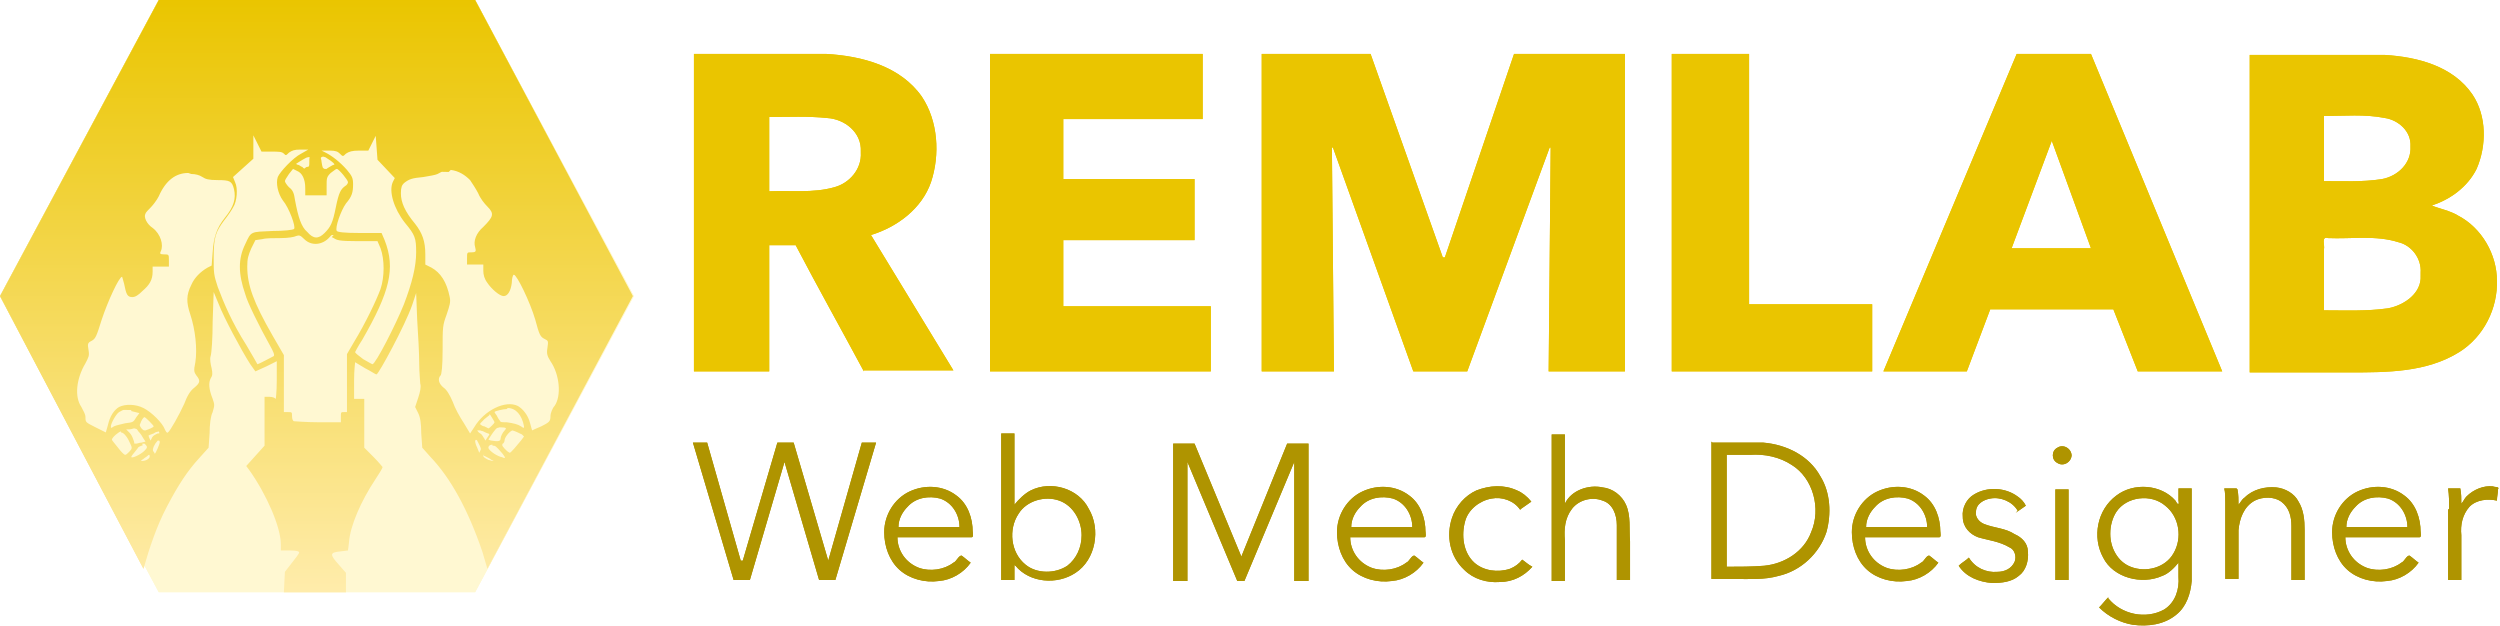
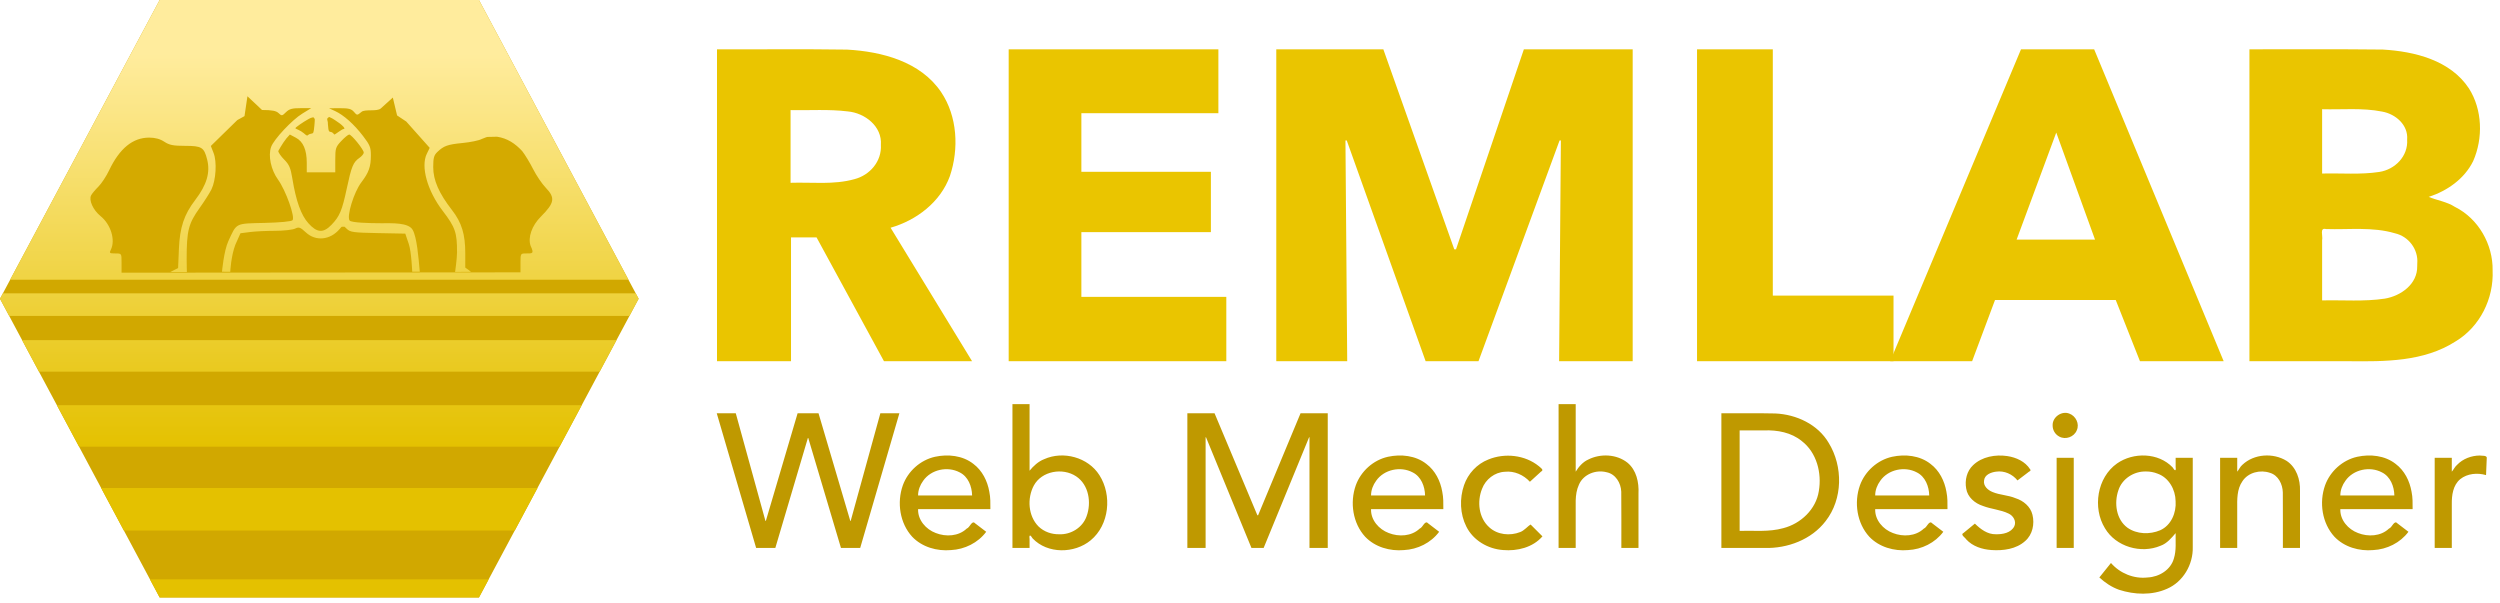
- <svg xmlns="http://www.w3.org/2000/svg" height="61.5" width="245.7">
-   <linearGradient id="a" gradientUnits="userSpaceOnUse" x1="31.072" x2="31.072" y1="-.035" y2="58.184">
-     <stop offset="0" stop-color="#eac500" />
-     <stop offset="1" stop-color="#ffecab" />
+ <svg xmlns="http://www.w3.org/2000/svg" height="66" viewBox="0 0 0 0 300 0 100" width="274">
+   <linearGradient id="a" gradientUnits="userSpaceOnUse" x1="40.656" x2="40.656" y1="49.186" y2="5.912">
+     <stop offset="0" stop-color="#e4c100" />
+     <stop offset="1" stop-color="#ffec9d" />
  </linearGradient>
-   <path d="M15.6 58.2L0 29.1 15.6 0h31.1l15.6 29.1-15.6 29.1z" fill="#fff8d2" />
-   <path d="M84.9 36.5c-2.2-4.1-4.5-8.2-6.7-12.4h-2.6v12.4h-7.4V5.3h13c3.5.2 7.3 1.2 9.4 4.2 1.6 2.4 1.8 5.7.9 8.4-.9 2.6-3.3 4.4-5.9 5.2 2.7 4.4 5.4 8.9 8.1 13.3h-8.8zm-.3-21.6c.1-1.9-1.6-3.2-3.3-3.3-1.9-.2-3.8-.1-5.7-.1v7.3c2.1-.1 4.3.2 6.4-.4 1.5-.4 2.7-1.8 2.6-3.4zm12.7 21.6V5.3h20.9v6.4h-13.7v5.9h12.9v6h-12.9v6.5H119v6.4zm54.9 0l.2-22h-.1l-8.1 22h-5.3l-7.9-22h-.1l.2 22H124V5.3h10.7l7.1 20h.2l6.8-20h10.9v31.2h-7.3zm12.1 0V5.3h7.6v24.6H184v6.6h-19.6zm45.8 0l-2.4-6.1h-12.1l-2.3 6.1h-8.2l13.1-31.2h7.3l12.9 31.2H210zm-8.4-22.8l-4 10.7h7.8l-3.9-10.7zm43.7 13.8c.1 2.8-1.3 5.6-3.7 7.1-3.2 2-7.1 2-10.7 2h-9.9V5.4h13.3c3.2.2 6.7 1.1 8.6 3.9 1.4 2.1 1.4 5 .4 7.3-.9 1.8-2.6 3-4.4 3.6.7.3 1.8.5 2.6 1 2.3 1.2 3.8 3.8 3.8 6.4zm-8.5-13.1c.1-1.5-1.2-2.6-2.5-2.8-2-.4-4-.2-6-.2v6.4c1.9 0 3.8.1 5.7-.2 1.6-.3 2.9-1.6 2.8-3.2zm1 12.4c.1-1.4-.9-2.7-2.2-3-2.2-.7-4.6-.3-6.9-.4-.7-.2-.3.7-.4 1.1v6c2.1 0 4.2.1 6.3-.2 1.6-.3 3.3-1.5 3.2-3.2z" fill="#eac500" />
-   <path d="M73 55.1l3.4-11.6H78l3.4 11.6 3.3-11.6h1.4l-4 13.5h-1.6l-3.4-11.6L73.7 57h-1.6l-4-13.5h1.4l3.3 11.6zm21.3-3.3c0-1.2-.7-2.4-1.9-2.8-1.1-.3-2.4-.1-3.2.8-.5.5-.9 1.2-.9 2h6.1zm1.3.4c0 .2.1.6-.1.6h-7.3c0 1.3.8 2.5 2.1 3 1.1.4 2.5.2 3.4-.5.3-.1.5-.7.8-.7.3.2.6.5.9.7-.7 1-1.9 1.7-3.1 1.8-1.4.2-2.9-.2-3.9-1.1s-1.5-2.3-1.5-3.7c0-1.7 1-3.3 2.5-4s3.3-.6 4.6.4c1.1.8 1.6 2.2 1.6 3.6zm4.1 3.3V57h-1.3V42.6h1.3v7c.4-.5 1-1.1 1.6-1.4 2-1 4.7-.2 5.7 1.8 1.2 2 .7 5-1.3 6.3-1.8 1.2-4.5 1-5.9-.7-.1 0-.1-.2-.2-.2zm6.6-2.9c0-1.4-.8-2.9-2.2-3.4s-3.2 0-4 1.3c-1 1.5-.8 3.8.7 5 1.1.9 2.9.9 4.1.1.9-.7 1.4-1.8 1.4-3zm15.7 2.1l4.5-11.1h2.1v13.5h-1.4V45.4l-4.9 11.7h-.7l-4.9-11.7v11.7h-1.4V43.6h2.1zm16.8-2.9c0-1.2-.7-2.4-1.9-2.8-1.1-.3-2.4-.1-3.2.8-.5.5-.9 1.2-.9 2h6.1zm1.3.4c0 .2.1.6-.1.6h-7.3c0 1.3.8 2.5 2.1 3 1.1.4 2.5.2 3.4-.5.3-.1.5-.7.8-.7.3.2.6.5.9.7-.7 1-1.9 1.7-3.1 1.8-1.4.2-2.9-.2-3.9-1.1s-1.5-2.3-1.5-3.7c0-1.7 1-3.3 2.5-4s3.3-.6 4.6.4c1.1.8 1.6 2.2 1.6 3.6zm9.3-2.1c-.6-.9-1.8-1.3-2.8-1.1-1.2.2-2.3 1.1-2.6 2.2-.4 1.4-.2 3.1.9 4.1.9.8 2.3 1 3.5.6.5-.2.9-.5 1.2-.9.3.2.6.5 1 .7-.8.9-1.9 1.5-3.2 1.5-1.3.1-2.6-.3-3.5-1.2-1.4-1.3-1.8-3.3-1.2-5.1.4-1.2 1.3-2.2 2.4-2.7 1.3-.5 2.7-.6 4 0 .5.2 1 .6 1.4 1.1l-1 .7zm4.4-.6c.6-1.3 2.3-1.9 3.7-1.6 1 .1 1.9.8 2.3 1.7.5 1.1.3 2.4.4 3.6V57h-1.3v-5.4c0-1-.4-2.1-1.4-2.4-1-.4-2.3-.1-3 .8s-.8 2-.7 3.1v4h-1.3V42.7h1.3v6.9zm14.5-6h5c2.3.2 4.5 1.3 5.6 3.3 1 1.6 1.1 3.7.6 5.5-.7 2.1-2.5 3.8-4.7 4.3-1.4.4-2.9.3-4.3.3h-2.3V43.4zm1.4 12.2c1.2 0 2.5 0 3.7-.1 2-.2 3.9-1.4 4.6-3.3 1-2.3.2-5.3-1.9-6.6-1.2-.8-2.7-1.1-4.1-1h-2.3zm19.7-3.9c0-1.2-.7-2.4-1.9-2.8-1.1-.3-2.4-.1-3.2.8-.5.5-.9 1.2-.9 2h6.1zm1.3.4c0 .2.1.6-.1.6h-7.3c0 1.3.8 2.5 2.1 3 1.1.4 2.5.2 3.4-.5.3-.1.5-.7.8-.7.3.2.6.5.9.7-.7 1-1.9 1.7-3.1 1.8-1.4.2-2.9-.2-3.9-1.1s-1.5-2.3-1.5-3.7c0-1.7 1-3.3 2.5-4s3.3-.6 4.6.4c1.1.8 1.6 2.2 1.6 3.6zm7.6-2c-.5-.9-1.7-1.4-2.7-1.2-.6.1-1.4.5-1.4 1.3-.1.5.3 1 .8 1.2 1 .4 2.1.4 3 1 .7.3 1.3.9 1.3 1.7.1.9-.2 1.9-.9 2.4-.7.6-1.7.7-2.6.7-1.3-.1-2.6-.6-3.3-1.7.3-.3.7-.5 1-.8.6 1 1.7 1.5 2.8 1.4.7 0 1.4-.3 1.7-1 .2-.5 0-1.2-.5-1.4-1-.6-2.1-.7-3.1-1-.8-.3-1.5-1-1.5-2-.1-.9.4-1.8 1.1-2.2 1.3-.8 3.1-.7 4.3.2.3.2.6.5.8.9l-1 .7zm5 6.8H202v-8.9h1.3zm.3-12.3c0 .7-.8 1.2-1.4.8-.6-.3-.6-1.2 0-1.5.6-.4 1.4.1 1.4.8zm3.6 14.1c1.3 1.6 3.7 2.1 5.5 1.1 1.1-.7 1.5-2 1.4-3.2v-1.4c-.4.5-1 1.1-1.6 1.3-2 .9-4.8.2-5.8-1.8-1.1-2-.6-4.7 1.3-6.1 1.7-1.3 4.4-1.1 5.8.5.2.4.4.5.3 0V48h1.3v9.1c-.1 1.2-.5 2.5-1.5 3.3-1.2 1-2.8 1.2-4.3 1-1.2-.2-2.4-.8-3.3-1.7.3-.3.6-.7.9-1zm.2-6.3c0 1.3.7 2.7 2 3.2 1.5.6 3.4.1 4.2-1.3.9-1.5.6-3.6-.8-4.7-1.4-1.2-3.8-.9-4.8.6-.4.6-.6 1.4-.6 2.1zm12.5-4.4c.1.5.1 1 .1 1.5.2-.2.3-.5.6-.7.8-.8 2-1.1 3.1-1 .9.1 1.8.6 2.2 1.4.5.8.6 1.8.6 2.8V57h-1.3v-5.3c0-.9-.2-1.8-1-2.4-.7-.5-1.8-.5-2.6-.1-1.1.6-1.5 1.8-1.6 2.9v4.8h-1.3v-7.5c0-.5 0-1-.1-1.4h1.2zm16.7 3.7c0-1.2-.7-2.4-1.9-2.8-1.1-.3-2.4-.1-3.2.8-.5.5-.9 1.2-.9 2h6.1zm1.3.4c0 .2.1.6-.1.6h-7.3c0 1.3.8 2.5 2.1 3 1.1.4 2.5.2 3.4-.5.3-.1.5-.7.8-.7.3.2.6.5.9.7-.7 1-1.9 1.7-3.1 1.8-1.4.2-2.9-.2-3.9-1.1s-1.5-2.3-1.5-3.7c0-1.7 1-3.3 2.5-4s3.3-.6 4.6.4c1.1.8 1.6 2.2 1.6 3.6zm2.8-2.2c0-.7 0-1.3-.1-2h1.2c.1.5.1 1 .1 1.5.2-.2.3-.5.5-.7.7-.7 1.7-1.1 2.6-1 .2.1.7 0 .5.3 0 .4-.1.7-.1 1.1-.9-.2-2-.1-2.7.6-.7.8-.9 1.8-.8 2.8V57h-1.3v-6.9z" fill="#af9400" />
-   <path d="M46.7 0l15.5 29.1-14.3 26.8-.5-1.7c-1.4-4.1-3.1-7.2-5.1-9.3l-.8-.9-.1-1.4c0-1-.1-1.6-.3-2l-.3-.6.3-.9c.2-.6.3-1.1.2-1.4 0-.2-.1-1.1-.1-2s-.1-2.8-.2-4.3l-.1-2.6-.4 1.2c-.7 2-3.3 6.8-3.5 6.8-.1 0-.5-.3-1.1-.6l-1-.6s-.1.8-.1 1.8v1.8h1V44l.9.9c.5.5.9 1 .9 1 0 .1-.3.6-.7 1.2-1.4 2.1-2.5 4.6-2.6 6.2l-.1.8-.8.1c-1 .1-1 .3-.1 1.3l.7.8v1.9h-6.1l.1-2 .7-.9c.4-.5.7-.9.7-1s-.2-.2-.9-.2h-.9v-.6c0-1.7-1.4-4.9-3.1-7.3l-.3-.4.9-1 .9-1V39h.5c.3 0 .5.1.6.2 0 .1.1-.7.1-1.8v-1.9l-1 .5-1.1.5-.5-.7c-.9-1.4-2.6-4.6-3.1-5.9l-.5-1.2-.1 2.9c0 1.6-.1 3.1-.2 3.4s0 .8.1 1.2c.1.5.1.7-.1 1-.2.4-.2 1 .2 2 .2.6.2.6 0 1.3-.2.4-.3 1.2-.3 2.1l-.1 1.4-.9 1c-1.2 1.3-2.1 2.7-3.2 4.8-1 1.9-1.7 4-2.3 6.1L0 29.1 15.6 0zm-32 44.7c-.1 0-.1 0-.2.1s-.3.2-.4.3c-.3.2-.3.2-.1.2.4 0 .8-.3.7-.5zm32.9 0c-.1 0-.1 0-.1.1s.1.2.5.4c.1 0 .3.1.4.1.2 0 .1 0-.1-.1-.1-.1-.3-.2-.5-.3l-.2-.1h-.1zM14 43.8h-.1c-.2.1-.3.1-.4.3-.1.1-.3.4-.4.5s-.2.3-.2.3c0 .2.9-.2 1.3-.6.3-.3.3-.4.1-.6-.1-.1 0-.1-.3-.1zm34.4-.1c-.2 0-.4.1-.4.3s.6.7 1.2.9c.1 0 .3.1.3.1h.1c.1 0 0-.1-.2-.4-.7-.8-.7-.8-1-.8zm2-1.4c-.2 0-.7.5-.8.9 0 .2-.1.4-.2.4-.1.2 0 .3.4.7.1.1.3.2.3.2.1 0 .7-.7 1.1-1.2l.3-.4-.2-.2c-.2-.1-.8-.4-1-.4zm-38.5.1c-.2 0-.9.6-.9.8 0 .1.3.4.6.8s.6.7.7.7.2-.1.4-.3c.3-.3.3-.4.1-.8-.2-.5-.6-1.1-.9-1.1zm3.6.9c-.3.4-.2.2-.4.6-.1.3-.1.4 0 .5s.1.2.1.2c.1 0 .5-1 .5-1.1s0-.2-.1-.2zm31.3-.1l-.1.1c0 .1 0 .3.2.7l.2.5.1-.2c.1-.2.1-.2-.2-.8-.2-.3 0-.2-.3-.3zm-33.5-1.1h-.1c-.1 0-.3.1-.5.1h-.3l.3.3c.2.2.3.4.4.7.1.2.1.4.1.4h.2c.1 0 .3-.1.5-.1l.4-.1-.2-.3c-.1-.2-.3-.5-.5-.7-.2-.3-.1-.2-.4-.3zm35.8-.1c-.3.1-.2 0-.4.2s-.7 1-.7 1 .2.1.3.1c.6.1.9.1.9-.2 0-.2.2-.6.4-.8s.2-.3-.4-.3H49zm-33.5.4c-.3.1-.2 0-.5.2-.3.1-.5.2-.5.2s0 .1.1.3l.1.2.1-.2c.1-.3.4-.4.6-.5.2 0 .2 0 .1-.2zm31.3-.1s.1.2.3.3.3.4.4.5l.1.2.2-.3.2-.3-.1-.1c-.1 0-.3-.1-.5-.2s-.1 0-.3-.1zm-2.8-25.4c-.9 0-.5-.1-1.1.2-.2.1-.8.2-1.4.3-1.1.1-1.4.2-1.9.6-.2.2-.3.4-.3 1 0 .9.4 1.8 1.4 3 .7.9 1 1.7 1 3v1l.6.3c.9.5 1.5 1.4 1.8 2.9.1.5 0 .8-.3 1.7-.4 1.1-.4 1.2-.4 3.5 0 1.6-.1 2.4-.2 2.5-.3.3-.2.8.3 1.2.3.2.6.7.9 1.4.2.6.7 1.5 1.1 2.1l.6 1 .4-.6c1-1.7 3.1-2.7 4.3-2.1.5.3 1 .9 1.2 1.7.1.4.2.7.2.7s.4-.2.9-.4c.8-.4.9-.5.9-1 0-.3.2-.8.4-1 .7-1 .5-3.1-.4-4.4-.3-.5-.4-.7-.3-1.3.1-.7.1-.7-.3-.9s-.5-.4-.9-1.9c-.5-1.7-1.8-4.4-2.1-4.4-.1 0-.2.4-.2.8-.1.8-.4 1.3-.8 1.3s-1.2-.7-1.6-1.3c-.3-.4-.4-.8-.4-1.2V26h-1.6v-.6c0-.6 0-.6.4-.6.5 0 .5-.1.4-.5-.2-.6.1-1.4.8-2 1-1 1.1-1.3.4-2-.3-.3-.7-.8-.9-1.3-.2-.4-.6-1-.8-1.3-.5-.5-1.1-.9-1.9-1zm-25.6.1c-1.2 0-2.2.7-2.9 2.3-.2.4-.6.9-.8 1.1s-.5.5-.5.6c-.2.3.1 1 .7 1.4.8.6 1.1 1.7.8 2.3-.1.2-.1.3.3.3.5 0 .5 0 .5.6v.6H15v.5c0 .8-.3 1.3-1 1.9-.4.4-.7.6-1 .6-.5 0-.6-.3-.8-1.3-.1-.4-.2-.7-.2-.7-.3 0-1.4 2.4-2 4.2-.5 1.6-.6 1.9-1 2.1s-.4.3-.3.9 0 .7-.3 1.3C7.5 37.2 7.3 39 8 40c.2.4.4.7.4 1 0 .5 0 .5 1 1l1 .5.2-.7c.2-.9.6-1.5 1.1-1.8.6-.3 1.6-.3 2.4.1s1.9 1.5 2.1 2.1c.1.2.2.4.3.3.2-.1 1.1-1.7 1.6-2.8.3-.8.6-1.3 1-1.6.6-.5.6-.7.2-1.2-.2-.3-.3-.4-.1-1.3.2-1.3 0-3.2-.5-4.7-.4-1.2-.4-1.9.1-2.9.3-.7.9-1.3 1.6-1.7l.4-.2.1-1.3c.1-1.5.4-2.4 1.2-3.4.9-1.1 1.1-1.9.9-2.8-.2-.8-.4-.9-1.6-.9-.9 0-1.2-.1-1.5-.3s-.7-.3-1.1-.3zm-4.3 24c-.1 0-.3.3-.4.6-.1.2-.1.2.1.5.2.2.2.2.4.2.3-.1.8-.3.8-.4s-.8-.9-.9-.9zm33.9-.2l-.5.4c-.3.3-.5.5-.4.5 0 0 .2.2.4.2l.4.2c.1 0 .6-.5.6-.6s-.3-.5-.4-.7l-.1-.1zm1.7-.6c-.3 0-1.2.2-1.2.3 0 0 .1.2.2.3.1.2.2.4.3.5.1.2.1.2.7.2.7.1 1.1.2 1.4.4s.3.2.3 0c-.2-1.1-.8-1.8-1.6-1.8zm-36.9.1c-1 0-.6-.1-1.2.2-.3.2-.8 1.1-.8 1.4 0 .2 0 .2.3 0 .2-.1.7-.2 1.1-.3.8-.1.8-.1 1.1-.6l.3-.4-.4-.1-.4-.1zm19.9-17.2c-.3 0-.2 0-.4.2-.7.8-1.8.9-2.5.2-.4-.4-.5-.4-.8-.3-.2.1-.8.2-1.5.2-.6 0-1.5 0-1.8.1l-.7.1-.4.8c-.3.7-.4 1-.4 1.8 0 1.8.6 3.5 2.5 6.8l1.1 1.9v5.6h.4c.4 0 .4 0 .4.4 0 .3.1.5.2.5s1.2.1 2.4.1h2.2V41c0-.5 0-.5.3-.5h.3v-5.7l.7-1.2c1.1-1.8 2.2-4.1 2.6-5.2.4-1.2.4-2.9 0-4l-.3-.7h-2c-1.8 0-2-.1-2.3-.3l-.2-.1zm-7.9-9.8v2.3l-1 .9-1 .9.2.5c.3.6.2 1.9-.2 2.5-.1.2-.5.8-.9 1.3-.8 1.1-1 1.6-1 3.6 0 1.5 0 1.7.4 2.9.6 1.6 1.4 3.5 2.8 5.7.6 1 1.1 1.9 1.1 1.9.1 0 1.4-.7 1.6-.8.1-.1 0-.4-.4-1.1-1-1.8-2.2-4.2-2.4-5-.7-2-.7-3.5 0-4.9.6-1.3.5-1.2 2.7-1.3 1.1 0 2-.1 2.1-.2.2-.2-.5-2.1-1.1-2.8-.5-.7-.7-1.7-.5-2.3.2-.5 1.5-1.9 2.3-2.3l.7-.4h-.8c-.6 0-.8.1-1.1.3-.3.3-.3.3-.5.1s-.5-.2-1.2-.2h-1zm12.2-.3l-.9 1.8h-.9c-.7 0-1 .1-1.3.3-.3.3-.3.3-.6 0-.2-.2-.4-.3-1-.3h-.8l.4.2c.6.3 1.4.9 2.1 1.7.5.6.6.8.6 1.4 0 .8-.1 1.2-.7 1.9-.5.7-1.1 2.4-.9 2.7.1.1.6.2 2.3.2h2.1l.3.7c1.1 2.8.5 5.1-2.2 9.8-.4.6-.7 1.2-.7 1.2 0 .1.4.4.8.7.5.3.9.5.9.5.3 0 2.3-3.9 3.1-5.9.8-2.1 1.2-3.7 1.2-5.1s-.1-1.7-1.1-2.9c-1.1-1.4-1.6-3.1-1.2-4l.2-.4-1.7-1.8-.2-2.7zm-4 3.6c-.1 0-.3.2-.6.4-.4.4-.4.5-.4 1.3v.9H30v-.7c0-.9-.3-1.5-.8-1.7l-.4-.2-.4.5c-.2.3-.4.6-.4.7s.2.4.4.6c.4.3.5.6.6 1.3.3 1.6.6 2.6 1.2 3.1.6.7 1.1.7 1.7.1s.8-1 1.1-2.5.5-1.8.9-2.1c.2-.1.3-.3.3-.4 0-.2-.9-1.3-1.1-1.3zm-2.6-1.2c-.3.1-.1 0-.4.1-.4.2-1 .6-1 .6s.1.1.2.1.3.2.4.2c.2.2.2.2.3.1 0 0 .1-.1.2-.1.2 0 .2-.1.2-.5v-.2c0-.3.1-.2-.1-.4zm1.2 0c-.3.1-.1.2-.1.5.1.6.1.6.3.7h.2s.1-.1.3-.2.3-.2.4-.2c.2 0-.1-.3-.6-.6-.3-.2-.1-.1-.4-.2z" fill="url(#a)" />
-   <path d="M15.6 58.2L0 29.1 15.6 0h31.1l15.6 29.1-15.6 29.1z" fill="#fff8d2" />
-   <path d="M84.9 36.5c-2.2-4.1-4.5-8.2-6.7-12.4h-2.6v12.4h-7.4V5.3h13c3.5.2 7.3 1.2 9.4 4.2 1.6 2.4 1.8 5.7.9 8.4-.9 2.6-3.3 4.4-5.9 5.2 2.7 4.4 5.4 8.9 8.1 13.3h-8.8zm-.3-21.6c.1-1.9-1.6-3.2-3.3-3.3-1.9-.2-3.8-.1-5.7-.1v7.3c2.1-.1 4.3.2 6.4-.4 1.5-.4 2.7-1.8 2.6-3.4zm12.7 21.6V5.3h20.9v6.4h-13.7v5.9h12.9v6h-12.9v6.5H119v6.4zm54.9 0l.2-22h-.1l-8.1 22h-5.3l-7.9-22h-.1l.2 22H124V5.3h10.7l7.1 20h.2l6.8-20h10.9v31.2h-7.3zm12.1 0V5.3h7.6v24.6H184v6.6h-19.6zm45.8 0l-2.4-6.1h-12.1l-2.3 6.1h-8.2l13.1-31.2h7.3l12.9 31.2H210zm-8.4-22.8l-4 10.7h7.8l-3.9-10.7zm43.7 13.8c.1 2.8-1.3 5.6-3.7 7.1-3.2 2-7.1 2-10.7 2h-9.9V5.4h13.3c3.2.2 6.7 1.1 8.6 3.9 1.4 2.1 1.4 5 .4 7.3-.9 1.8-2.6 3-4.4 3.6.7.3 1.8.5 2.6 1 2.3 1.2 3.8 3.8 3.8 6.4zm-8.5-13.1c.1-1.5-1.2-2.6-2.5-2.8-2-.4-4-.2-6-.2v6.4c1.9 0 3.8.1 5.7-.2 1.6-.3 2.9-1.6 2.8-3.2zm1 12.4c.1-1.4-.9-2.7-2.2-3-2.2-.7-4.6-.3-6.9-.4-.7-.2-.3.7-.4 1.1v6c2.1 0 4.2.1 6.3-.2 1.6-.3 3.3-1.5 3.2-3.2z" fill="#eac500" />
-   <path d="M73 55.1l3.4-11.6H78l3.4 11.6 3.3-11.6h1.4l-4 13.5h-1.6l-3.4-11.6L73.7 57h-1.6l-4-13.5h1.4l3.3 11.6zm21.3-3.3c0-1.2-.7-2.4-1.9-2.8-1.1-.3-2.4-.1-3.2.8-.5.5-.9 1.2-.9 2h6.1zm1.3.4c0 .2.1.6-.1.6h-7.3c0 1.3.8 2.5 2.1 3 1.1.4 2.5.2 3.4-.5.3-.1.5-.7.8-.7.3.2.6.5.9.7-.7 1-1.9 1.7-3.1 1.8-1.4.2-2.9-.2-3.9-1.1s-1.5-2.3-1.5-3.7c0-1.7 1-3.3 2.5-4s3.3-.6 4.6.4c1.1.8 1.6 2.2 1.6 3.6zm4.1 3.3V57h-1.3V42.6h1.3v7c.4-.5 1-1.1 1.6-1.4 2-1 4.7-.2 5.7 1.8 1.2 2 .7 5-1.3 6.3-1.8 1.2-4.5 1-5.9-.7-.1 0-.1-.2-.2-.2zm6.6-2.9c0-1.4-.8-2.9-2.2-3.4s-3.2 0-4 1.3c-1 1.5-.8 3.8.7 5 1.1.9 2.9.9 4.1.1.9-.7 1.4-1.8 1.4-3zm15.7 2.1l4.5-11.1h2.1v13.5h-1.4V45.4l-4.9 11.7h-.7l-4.9-11.7v11.7h-1.4V43.6h2.1zm16.8-2.9c0-1.2-.7-2.4-1.9-2.8-1.1-.3-2.4-.1-3.2.8-.5.5-.9 1.2-.9 2h6.1zm1.3.4c0 .2.1.6-.1.6h-7.3c0 1.3.8 2.5 2.1 3 1.1.4 2.5.2 3.4-.5.3-.1.5-.7.8-.7.3.2.6.5.9.7-.7 1-1.9 1.7-3.1 1.8-1.4.2-2.9-.2-3.9-1.1s-1.5-2.3-1.5-3.7c0-1.7 1-3.3 2.5-4s3.3-.6 4.6.4c1.1.8 1.6 2.2 1.6 3.6zm9.3-2.1c-.6-.9-1.8-1.3-2.8-1.1-1.2.2-2.3 1.1-2.6 2.2-.4 1.4-.2 3.1.9 4.1.9.8 2.3 1 3.5.6.5-.2.9-.5 1.2-.9.3.2.6.5 1 .7-.8.9-1.9 1.5-3.2 1.5-1.3.1-2.6-.3-3.5-1.2-1.4-1.3-1.8-3.3-1.2-5.1.4-1.2 1.3-2.2 2.4-2.7 1.3-.5 2.7-.6 4 0 .5.2 1 .6 1.4 1.1l-1 .7zm4.4-.6c.6-1.3 2.3-1.9 3.7-1.6 1 .1 1.9.8 2.3 1.7.5 1.1.3 2.4.4 3.6V57h-1.3v-5.4c0-1-.4-2.1-1.4-2.4-1-.4-2.3-.1-3 .8s-.8 2-.7 3.1v4h-1.3V42.7h1.3v6.9zm14.5-6h5c2.3.2 4.5 1.3 5.6 3.3 1 1.6 1.1 3.7.6 5.5-.7 2.1-2.5 3.8-4.7 4.3-1.4.4-2.9.3-4.3.3h-2.3V43.4zm1.4 12.2c1.2 0 2.5 0 3.7-.1 2-.2 3.9-1.4 4.6-3.3 1-2.3.2-5.3-1.9-6.6-1.2-.8-2.7-1.1-4.1-1h-2.3zm19.7-3.9c0-1.2-.7-2.4-1.9-2.8-1.1-.3-2.4-.1-3.2.8-.5.5-.9 1.2-.9 2h6.1zm1.3.4c0 .2.1.6-.1.6h-7.3c0 1.3.8 2.5 2.1 3 1.1.4 2.5.2 3.4-.5.3-.1.5-.7.8-.7.3.2.6.5.9.7-.7 1-1.9 1.7-3.1 1.8-1.4.2-2.9-.2-3.9-1.1s-1.5-2.3-1.5-3.7c0-1.7 1-3.3 2.5-4s3.3-.6 4.6.4c1.1.8 1.6 2.2 1.6 3.6zm7.6-2c-.5-.9-1.7-1.4-2.7-1.2-.6.1-1.4.5-1.4 1.3-.1.5.3 1 .8 1.2 1 .4 2.1.4 3 1 .7.3 1.3.9 1.3 1.7.1.9-.2 1.9-.9 2.4-.7.6-1.7.7-2.6.7-1.3-.1-2.6-.6-3.3-1.7.3-.3.7-.5 1-.8.6 1 1.7 1.5 2.8 1.4.7 0 1.4-.3 1.7-1 .2-.5 0-1.2-.5-1.4-1-.6-2.1-.7-3.1-1-.8-.3-1.5-1-1.5-2-.1-.9.4-1.8 1.1-2.2 1.3-.8 3.1-.7 4.3.2.3.2.6.5.8.9l-1 .7zm5 6.8H202v-8.9h1.3zm.3-12.3c0 .7-.8 1.2-1.4.8-.6-.3-.6-1.2 0-1.5.6-.4 1.4.1 1.4.8zm3.6 14.1c1.3 1.6 3.7 2.1 5.5 1.1 1.1-.7 1.5-2 1.4-3.2v-1.4c-.4.5-1 1.1-1.6 1.3-2 .9-4.8.2-5.8-1.8-1.1-2-.6-4.7 1.3-6.1 1.7-1.3 4.4-1.1 5.8.5.2.4.4.5.3 0V48h1.3v9.1c-.1 1.2-.5 2.5-1.5 3.3-1.2 1-2.8 1.2-4.3 1-1.2-.2-2.4-.8-3.3-1.7.3-.3.6-.7.9-1zm.2-6.3c0 1.3.7 2.7 2 3.2 1.5.6 3.4.1 4.2-1.3.9-1.5.6-3.6-.8-4.7-1.4-1.2-3.8-.9-4.8.6-.4.6-.6 1.4-.6 2.1zm12.5-4.4c.1.5.1 1 .1 1.5.2-.2.3-.5.6-.7.8-.8 2-1.1 3.1-1 .9.1 1.8.6 2.2 1.4.5.8.6 1.8.6 2.8V57h-1.3v-5.3c0-.9-.2-1.8-1-2.4-.7-.5-1.8-.5-2.6-.1-1.1.6-1.5 1.8-1.6 2.9v4.8h-1.3v-7.5c0-.5 0-1-.1-1.4h1.2zm16.7 3.7c0-1.2-.7-2.4-1.9-2.8-1.1-.3-2.4-.1-3.2.8-.5.5-.9 1.2-.9 2h6.1zm1.3.4c0 .2.1.6-.1.6h-7.3c0 1.3.8 2.5 2.1 3 1.1.4 2.5.2 3.4-.5.3-.1.5-.7.8-.7.3.2.6.5.9.7-.7 1-1.9 1.7-3.1 1.8-1.4.2-2.9-.2-3.9-1.1s-1.5-2.3-1.5-3.7c0-1.7 1-3.3 2.5-4s3.3-.6 4.6.4c1.1.8 1.6 2.2 1.6 3.6zm2.8-2.2c0-.7 0-1.3-.1-2h1.2c.1.5.1 1 .1 1.5.2-.2.3-.5.5-.7.7-.7 1.7-1.1 2.6-1 .2.1.7 0 .5.3 0 .4-.1.7-.1 1.1-.9-.2-2-.1-2.7.6-.7.8-.9 1.8-.8 2.8V57h-1.3v-6.9z" fill="#af9400" />
-   <path d="M46.7 0l15.5 29.1-14.3 26.8-.5-1.7c-1.4-4.1-3.1-7.2-5.1-9.3l-.8-.9-.1-1.4c0-1-.1-1.6-.3-2l-.3-.6.3-.9c.2-.6.3-1.1.2-1.4 0-.2-.1-1.1-.1-2s-.1-2.8-.2-4.3l-.1-2.6-.4 1.2c-.7 2-3.3 6.8-3.5 6.8-.1 0-.5-.3-1.1-.6l-1-.6s-.1.8-.1 1.8v1.8h1V44l.9.9c.5.5.9 1 .9 1 0 .1-.3.6-.7 1.2-1.4 2.1-2.5 4.6-2.6 6.2l-.1.8-.8.1c-1 .1-1 .3-.1 1.3l.7.8v1.9h-6.1l.1-2 .7-.9c.4-.5.7-.9.7-1s-.2-.2-.9-.2h-.9v-.6c0-1.7-1.4-4.9-3.1-7.3l-.3-.4.9-1 .9-1V39h.5c.3 0 .5.1.6.2 0 .1.1-.7.1-1.8v-1.9l-1 .5-1.1.5-.5-.7c-.9-1.4-2.6-4.6-3.1-5.9l-.5-1.2-.1 2.9c0 1.6-.1 3.1-.2 3.4s0 .8.1 1.2c.1.5.1.7-.1 1-.2.4-.2 1 .2 2 .2.6.2.6 0 1.3-.2.4-.3 1.2-.3 2.1l-.1 1.4-.9 1c-1.2 1.3-2.1 2.7-3.2 4.8-1 1.9-1.7 4-2.3 6.1L0 29.1 15.6 0zm-32 44.7c-.1 0-.1 0-.2.1s-.3.2-.4.3c-.3.2-.3.2-.1.2.4 0 .8-.3.7-.5zm32.9 0c-.1 0-.1 0-.1.1s.1.2.5.4c.1 0 .3.1.4.1.2 0 .1 0-.1-.1-.1-.1-.3-.2-.5-.3l-.2-.1h-.1zM14 43.8h-.1c-.2.1-.3.1-.4.3-.1.1-.3.4-.4.5s-.2.3-.2.3c0 .2.9-.2 1.3-.6.3-.3.3-.4.1-.6-.1-.1 0-.1-.3-.1zm34.4-.1c-.2 0-.4.1-.4.3s.6.7 1.2.9c.1 0 .3.1.3.1h.1c.1 0 0-.1-.2-.4-.7-.8-.7-.8-1-.8zm2-1.4c-.2 0-.7.5-.8.9 0 .2-.1.4-.2.4-.1.2 0 .3.4.7.1.1.3.2.3.2.1 0 .7-.7 1.1-1.2l.3-.4-.2-.2c-.2-.1-.8-.4-1-.4zm-38.5.1c-.2 0-.9.6-.9.8 0 .1.3.4.6.8s.6.7.7.7.2-.1.4-.3c.3-.3.3-.4.1-.8-.2-.5-.6-1.1-.9-1.1zm3.6.9c-.3.4-.2.2-.4.6-.1.3-.1.4 0 .5s.1.2.1.2c.1 0 .5-1 .5-1.1s0-.2-.1-.2zm31.3-.1l-.1.1c0 .1 0 .3.2.7l.2.5.1-.2c.1-.2.1-.2-.2-.8-.2-.3 0-.2-.3-.3zm-33.5-1.1h-.1c-.1 0-.3.1-.5.1h-.3l.3.3c.2.2.3.4.4.7.1.2.1.4.1.4h.2c.1 0 .3-.1.5-.1l.4-.1-.2-.3c-.1-.2-.3-.5-.5-.7-.2-.3-.1-.2-.4-.3zm35.8-.1c-.3.1-.2 0-.4.2s-.7 1-.7 1 .2.1.3.1c.6.1.9.1.9-.2 0-.2.2-.6.4-.8s.2-.3-.4-.3H49zm-33.5.4c-.3.1-.2 0-.5.2-.3.1-.5.2-.5.2s0 .1.1.3l.1.2.1-.2c.1-.3.4-.4.6-.5.2 0 .2 0 .1-.2zm31.3-.1s.1.2.3.3.3.4.4.5l.1.2.2-.3.2-.3-.1-.1c-.1 0-.3-.1-.5-.2s-.1 0-.3-.1zm-2.8-25.4c-.9 0-.5-.1-1.1.2-.2.1-.8.2-1.4.3-1.1.1-1.4.2-1.9.6-.2.2-.3.4-.3 1 0 .9.4 1.8 1.4 3 .7.9 1 1.7 1 3v1l.6.3c.9.5 1.5 1.4 1.8 2.9.1.5 0 .8-.3 1.7-.4 1.1-.4 1.2-.4 3.5 0 1.6-.1 2.4-.2 2.5-.3.3-.2.8.3 1.2.3.2.6.7.9 1.4.2.6.7 1.5 1.1 2.1l.6 1 .4-.6c1-1.7 3.1-2.7 4.3-2.1.5.3 1 .9 1.2 1.7.1.4.2.7.2.7s.4-.2.9-.4c.8-.4.9-.5.9-1 0-.3.2-.8.4-1 .7-1 .5-3.1-.4-4.4-.3-.5-.4-.7-.3-1.3.1-.7.1-.7-.3-.9s-.5-.4-.9-1.9c-.5-1.7-1.8-4.4-2.1-4.4-.1 0-.2.4-.2.8-.1.8-.4 1.3-.8 1.3s-1.2-.7-1.6-1.3c-.3-.4-.4-.8-.4-1.2V26h-1.6v-.6c0-.6 0-.6.4-.6.5 0 .5-.1.4-.5-.2-.6.1-1.4.8-2 1-1 1.1-1.3.4-2-.3-.3-.7-.8-.9-1.3-.2-.4-.6-1-.8-1.3-.5-.5-1.1-.9-1.9-1zm-25.6.1c-1.2 0-2.2.7-2.9 2.3-.2.4-.6.9-.8 1.1s-.5.5-.5.6c-.2.3.1 1 .7 1.4.8.6 1.1 1.7.8 2.3-.1.2-.1.3.3.3.5 0 .5 0 .5.6v.6H15v.5c0 .8-.3 1.3-1 1.9-.4.4-.7.6-1 .6-.5 0-.6-.3-.8-1.3-.1-.4-.2-.7-.2-.7-.3 0-1.4 2.4-2 4.2-.5 1.6-.6 1.9-1 2.1s-.4.3-.3.9 0 .7-.3 1.3C7.5 37.2 7.3 39 8 40c.2.4.4.7.4 1 0 .5 0 .5 1 1l1 .5.2-.7c.2-.9.6-1.5 1.1-1.8.6-.3 1.6-.3 2.4.1s1.9 1.5 2.1 2.1c.1.2.2.4.3.3.2-.1 1.1-1.7 1.6-2.8.3-.8.6-1.3 1-1.6.6-.5.6-.7.2-1.2-.2-.3-.3-.4-.1-1.3.2-1.3 0-3.2-.5-4.7-.4-1.2-.4-1.9.1-2.9.3-.7.9-1.3 1.6-1.7l.4-.2.1-1.3c.1-1.5.4-2.4 1.2-3.4.9-1.1 1.1-1.9.9-2.8-.2-.8-.4-.9-1.6-.9-.9 0-1.2-.1-1.5-.3s-.7-.3-1.1-.3zm-4.3 24c-.1 0-.3.3-.4.6-.1.2-.1.2.1.5.2.2.2.2.4.2.3-.1.8-.3.8-.4s-.8-.9-.9-.9zm33.9-.2l-.5.4c-.3.3-.5.5-.4.5 0 0 .2.2.4.2l.4.2c.1 0 .6-.5.6-.6s-.3-.5-.4-.7l-.1-.1zm1.7-.6c-.3 0-1.2.2-1.2.3 0 0 .1.2.2.3.1.2.2.4.3.5.1.2.1.2.7.2.7.1 1.1.2 1.4.4s.3.2.3 0c-.2-1.1-.8-1.8-1.6-1.8zm-36.9.1c-1 0-.6-.1-1.2.2-.3.2-.8 1.1-.8 1.4 0 .2 0 .2.3 0 .2-.1.7-.2 1.1-.3.8-.1.8-.1 1.1-.6l.3-.4-.4-.1-.4-.1zm19.9-17.2c-.3 0-.2 0-.4.2-.7.8-1.8.9-2.5.2-.4-.4-.5-.4-.8-.3-.2.1-.8.2-1.5.2-.6 0-1.5 0-1.8.1l-.7.1-.4.8c-.3.7-.4 1-.4 1.8 0 1.8.6 3.5 2.5 6.8l1.1 1.9v5.6h.4c.4 0 .4 0 .4.4 0 .3.1.5.2.5s1.2.1 2.4.1h2.2V41c0-.5 0-.5.3-.5h.3v-5.7l.7-1.2c1.1-1.8 2.2-4.1 2.6-5.2.4-1.2.4-2.9 0-4l-.3-.7h-2c-1.8 0-2-.1-2.3-.3l-.2-.1zm-7.9-9.8v2.3l-1 .9-1 .9.2.5c.3.6.2 1.9-.2 2.5-.1.2-.5.8-.9 1.3-.8 1.1-1 1.6-1 3.6 0 1.5 0 1.7.4 2.9.6 1.6 1.4 3.5 2.8 5.7.6 1 1.1 1.9 1.1 1.9.1 0 1.4-.7 1.6-.8.1-.1 0-.4-.4-1.1-1-1.8-2.2-4.2-2.4-5-.7-2-.7-3.5 0-4.9.6-1.3.5-1.2 2.7-1.3 1.1 0 2-.1 2.1-.2.2-.2-.5-2.1-1.1-2.8-.5-.7-.7-1.7-.5-2.3.2-.5 1.5-1.9 2.3-2.3l.7-.4h-.8c-.6 0-.8.1-1.1.3-.3.3-.3.3-.5.1s-.5-.2-1.2-.2h-1zm12.2-.3l-.9 1.8h-.9c-.7 0-1 .1-1.3.3-.3.3-.3.3-.6 0-.2-.2-.4-.3-1-.3h-.8l.4.2c.6.3 1.4.9 2.1 1.7.5.6.6.8.6 1.4 0 .8-.1 1.2-.7 1.9-.5.7-1.1 2.4-.9 2.7.1.1.6.2 2.3.2h2.1l.3.7c1.1 2.8.5 5.1-2.2 9.8-.4.6-.7 1.2-.7 1.2 0 .1.4.4.8.7.5.3.9.5.9.5.3 0 2.3-3.9 3.1-5.9.8-2.1 1.2-3.7 1.2-5.1s-.1-1.7-1.1-2.9c-1.1-1.4-1.6-3.1-1.2-4l.2-.4-1.7-1.8-.2-2.7zm-4 3.6c-.1 0-.3.2-.6.4-.4.4-.4.5-.4 1.3v.9H30v-.7c0-.9-.3-1.5-.8-1.7l-.4-.2-.4.5c-.2.3-.4.6-.4.7s.2.4.4.6c.4.3.5.6.6 1.3.3 1.6.6 2.6 1.2 3.1.6.7 1.1.7 1.7.1s.8-1 1.1-2.5.5-1.8.9-2.1c.2-.1.3-.3.3-.4 0-.2-.9-1.3-1.1-1.3zm-2.6-1.2c-.3.1-.1 0-.4.1-.4.2-1 .6-1 .6s.1.1.2.1.3.2.4.2c.2.2.2.2.3.1 0 0 .1-.1.2-.1.2 0 .2-.1.2-.5v-.2c0-.3.1-.2-.1-.4zm1.2 0c-.3.1-.1.2-.1.5.1.6.1.6.3.7h.2s.1-.1.3-.2.3-.2.4-.2c.2 0-.1-.3-.6-.6-.3-.2-.1-.1-.4-.2z" fill="url(#a)" />
+   <path d="M17.498 65.483L0 32.743 17.498.001h34.996l17.498 32.742-17.498 32.74z" fill="#d1a800" />
+   <g fill="#eac500" transform="translate(-27.706 -24.383) scale(1.09736)">
+     <path d="M113.535 58.296l-6.732-12.364h-2.552v12.364h-7.392V27.144c4.33.018 8.663-.036 12.993.03 3.477.193 7.337 1.195 9.394 4.247 1.629 2.424 1.788 5.66.874 8.383-.936 2.593-3.332 4.418-5.925 5.16l8.14 13.332zm-.308-21.604c.138-1.852-1.597-3.188-3.3-3.344-1.897-.235-3.814-.092-5.72-.132v7.26c2.127-.071 4.305.22 6.38-.363 1.542-.397 2.736-1.782 2.64-3.42zm12.764 21.604V27.144h20.944v6.38h-13.684v5.852h12.936v6.028h-12.936v6.468h14.476v6.424zm54.975 0l.176-22.044h-.132l-8.096 22.044h-5.28l-7.876-22.044h-.132l.176 22.044h-7.084V27.144h10.692l7.084 19.976h.176l6.776-19.976h10.868v31.152zm13.775 0V27.144h7.568V51.74h12.056v6.556z" />
+     <path d="M238.979 58.296l-2.42-6.116h-12.056l-2.288 6.116h-8.184l13.068-31.152h7.304l12.936 31.152zm-8.36-22.836l-3.96 10.692h7.832zM274.2 49.232c.126 2.808-1.267 5.628-3.696 7.084-3.182 2.046-7.065 2.016-10.712 1.98h-9.88V27.144c4.439.016 8.878-.03 13.316.025 3.176.185 6.743 1.06 8.605 3.878 1.353 2.124 1.43 4.98.426 7.26-.866 1.77-2.597 2.983-4.439 3.577.736.321 1.836.486 2.611.997 2.348 1.167 3.816 3.752 3.77 6.351zm-8.536-13.068c.123-1.464-1.156-2.561-2.499-2.799-1.971-.395-3.995-.182-5.993-.237v6.424c1.904-.05 3.824.13 5.711-.16 1.574-.239 2.893-1.578 2.781-3.228zm1.012 12.364c.115-1.405-.869-2.704-2.238-3.01-2.233-.662-4.584-.346-6.878-.422-.673-.174-.287.709-.388 1.107v6.021c2.089-.05 4.195.135 6.267-.179 1.604-.27 3.267-1.453 3.23-3.237z" />
+   </g>
+   <path d="M78.556 45.295h2.085l3.252 11.8h.042l3.482-11.8h2.293l3.482 11.8h.042l3.253-11.8h2.085l-4.295 14.761H92.17l-3.585-12.051h-.042l-3.567 12.051h-2.104zm22.067 10.508c-.044 1.19.863 2.217 1.935 2.615 1.109.437 2.495.369 3.392-.482.351-.112.57-.973.924-.578l1.213.926c-.899 1.214-2.365 1.931-3.863 2.005-1.534.137-3.167-.327-4.248-1.463-1.363-1.49-1.692-3.76-1.025-5.636.558-1.545 1.917-2.769 3.525-3.127 1.422-.308 3.029-.146 4.203.776.974.727 1.547 1.876 1.75 3.057.132.627.119 1.27.117 1.907zm5.92-1.501c-.019-.99-.43-2.072-1.366-2.532-1.323-.7-3.129-.32-3.995.92-.342.465-.562 1.031-.56 1.612zm4.421-10.008h1.877v7.297c.413-.507.951-1.015 1.597-1.264 2.09-.944 4.821-.207 6.058 1.751 1.4 2.192 1.093 5.447-.957 7.14-1.778 1.47-4.729 1.51-6.36-.205-.264-.444-.402-.42-.338.046v.998h-1.877zm5.13 14.261c1.282.055 2.564-.739 2.993-1.964.555-1.493.255-3.462-1.145-4.386-1.47-.977-3.765-.593-4.635 1.01-.748 1.398-.63 3.334.516 4.487.603.583 1.438.87 2.271.853zm14.04-13.26h2.981l4.692 11.175h.083l4.65-11.175h2.981v14.761h-2.002V47.922h-.041l-4.983 12.134h-1.335l-4.983-12.134h-.042v12.134h-2.001zm20.133 10.508c-.044 1.19.864 2.217 1.936 2.615 1.107.437 2.494.369 3.392-.482.351-.112.57-.973.924-.578l1.212.926c-.9 1.214-2.364 1.931-3.862 2.005-1.536.137-3.167-.327-4.248-1.463-1.363-1.49-1.692-3.76-1.026-5.636.558-1.545 1.917-2.769 3.524-3.127 1.423-.308 3.03-.146 4.203.776.976.727 1.548 1.876 1.75 3.057.132.627.12 1.27.118 1.907zm5.921-1.501c-.02-.99-.43-2.072-1.367-2.532-1.322-.7-3.13-.32-3.994.92-.343.465-.562 1.031-.56 1.612zm11.489-1.502c-.692-.752-1.713-1.21-2.744-1.094-1.116.046-2.113.831-2.5 1.866-.562 1.394-.374 3.186.792 4.221.892.827 2.277.96 3.38.524.447-.156.825-.645 1.152-.828l1.295 1.295c-1.052 1.22-2.76 1.635-4.313 1.5-1.657-.115-3.28-1.058-4.027-2.568-.705-1.392-.757-3.079-.253-4.544.433-1.26 1.412-2.32 2.656-2.808 1.8-.743 4.022-.509 5.547.731.187.183.613.408.23.598l-1.215 1.109zm3.144-8.506h1.876v7.401c.314-.519.78-1.066 1.383-1.332 1.335-.672 3.099-.597 4.29.347.988.813 1.271 2.162 1.208 3.384v5.962H177.7c-.008-2.055.016-4.113-.01-6.168-.034-.95-.624-1.94-1.608-2.131-1.164-.308-2.547.216-3.031 1.364-.512 1.1-.315 2.334-.355 3.507v3.428h-1.876zm17.842 1c1.968.013 3.938-.025 5.907.022 2.304.101 4.666 1.19 5.859 3.232 1.579 2.578 1.552 6.141-.335 8.559-1.55 2.036-4.183 3.017-6.694 2.95h-4.737zm2.001 12.886c1.596-.039 3.221.142 4.78-.293 1.922-.49 3.595-2.068 3.901-4.071.337-1.972-.232-4.22-1.87-5.476-1.15-.944-2.673-1.22-4.122-1.169h-2.689zm14.857-2.377c-.043 1.19.864 2.217 1.936 2.615 1.108.437 2.494.369 3.392-.482.351-.112.57-.973.924-.578l1.213.926c-.9 1.214-2.365 1.931-3.862 2.005-1.536.137-3.168-.327-4.249-1.463-1.363-1.49-1.692-3.76-1.025-5.636.558-1.545 1.917-2.769 3.525-3.127 1.422-.308 3.029-.146 4.203.776.974.727 1.547 1.876 1.75 3.057.132.627.119 1.27.116 1.907zm5.922-1.501c-.019-.99-.432-2.072-1.368-2.532-1.322-.7-3.128-.32-3.994.92-.342.465-.562 1.031-.56 1.612zm9.674-1.646c-.552-.695-1.46-1.096-2.345-.963-.545.068-1.249.325-1.317.955-.11.613.415 1.073.93 1.278.806.338 1.707.335 2.514.675.858.27 1.647.915 1.86 1.82.247 1.006.012 2.167-.79 2.866-.993.906-2.429 1.086-3.72.996-1.008-.072-2.046-.4-2.745-1.163-.132-.218-.687-.524-.294-.713l1.237-1.02c.62.61 1.385 1.189 2.296 1.167.747.02 1.668-.146 2.03-.883.248-.551-.128-1.164-.644-1.39-.885-.429-1.894-.476-2.807-.833-.87-.277-1.684-.96-1.828-1.904-.169-.91.067-1.912.755-2.559.98-.937 2.444-1.191 3.75-1 .977.147 1.966.593 2.508 1.458.163.17-.186.25-.283.373l-1.107.839zm4.29-2.483h1.876v9.883h-1.876zm-.438-3.544c-.039-.91.99-1.638 1.837-1.295.702.26 1.133 1.12.81 1.822-.287.732-1.228 1.077-1.917.694a1.36 1.36 0 0 1-.73-1.221zm15.357 13.344c.049 1.898-1.057 3.802-2.824 4.56-1.646.732-3.567.654-5.254.106-.807-.286-1.532-.772-2.159-1.35l1.273-1.586c.988 1.137 2.52 1.764 4.022 1.587 1.254-.057 2.538-.832 2.878-2.093.279-.897.165-1.843.188-2.767-.438.513-.954 1.141-1.657 1.386-2.137.907-4.897.107-6.09-1.92-1.378-2.24-.866-5.56 1.325-7.102 1.793-1.253 4.53-1.196 6.084.424.253.423.404.437.338-.03v-1.015h1.876zm-5.129-8.298c-1.309-.039-2.622.793-3.023 2.064-.48 1.388-.252 3.184.998 4.1 1.028.723 2.453.762 3.588.275 1.203-.538 1.778-1.924 1.687-3.185-.017-1.266-.736-2.574-1.97-3.015a3.324 3.324 0 0 0-1.28-.24zm8.126-1.502h1.877v1.522c.185-.204.318-.554.565-.752 1.272-1.207 3.372-1.34 4.845-.432 1.077.707 1.514 2.054 1.47 3.294v6.251h-1.876c-.004-2.029.009-4.059-.007-6.088-.022-.895-.494-1.88-1.412-2.147-1.054-.366-2.38-.048-3.012.917-.619.887-.581 2-.574 3.035v4.283h-1.876zm13.177 5.63c-.044 1.19.864 2.217 1.936 2.615 1.107.437 2.494.369 3.392-.482.351-.112.57-.973.924-.578l1.213.926c-.9 1.214-2.365 1.931-3.863 2.005-1.535.137-3.167-.327-4.248-1.463-1.363-1.49-1.692-3.76-1.026-5.636.559-1.545 1.918-2.769 3.526-3.127 1.422-.308 3.029-.146 4.203.776.974.727 1.547 1.876 1.75 3.057.132.627.118 1.27.116 1.907zm5.922-1.501c-.02-.99-.432-2.072-1.368-2.532-1.322-.7-3.128-.32-3.994.92-.342.465-.562 1.031-.56 1.612zm4.42-4.129h1.876v1.522c.19-.205.334-.548.582-.75.634-.666 1.567-1.012 2.478-1.02.232.045.71-.033.773.217l-.08 1.929c-.939-.275-2.048-.182-2.83.445-.795.66-.938 1.767-.923 2.741v4.8h-1.876z" fill="#bf9900" />
+   <path d="M17.498 0L1.112 30.658h67.765L52.494 0zM.318 32.146L0 32.742l1.005 1.881h67.98l1.007-1.88-.319-.597zm2.107 5.135l1.848 3.457h61.445l1.848-3.457zm3.809 7.127l2.43 4.547h52.664l2.43-4.547zm4.85 9.074l2.494 4.666h42.836l2.494-4.666zm5.353 10.016l1.06 1.984h34.997l1.06-1.984z" fill="url(#a)" />
+   <path d="M41.732 11.888c-.401.364-1.723.05-2.106.37-.487.405-.49.405-.837 0-.275-.324-.594-.406-1.537-.4l-1.19.008.653.301c.95.438 2.07 1.433 3.063 2.724.763.995.87 1.256.87 2.134 0 1.252-.22 1.874-1.048 2.965-.815 1.069-1.629 3.737-1.279 4.184.182.232 2.158.293 3.412.293s3.03-.09 3.493.722c.463.813.634 2.94.783 4.594h-.83s-.088-2.19-.375-3.039l-.385-1.138-3.001-.058c-2.682-.05-3.043-.1-3.412-.468l-.245-.232c-.427.014-.245-.068-.542.26-1.034 1.21-2.618 1.366-3.696.364-.616-.573-.756-.621-1.188-.414-.269.13-1.253.237-2.188.239-.933 0-2.168.06-2.745.134l-1.046.134-.563 1.261c-.47 1.22-.558 2.967-.558 2.967l-.905-.01s.204-2.278.693-3.345c.935-2.038.726-1.93 3.965-2.006 1.707-.041 2.945-.159 3.07-.293.315-.332-.739-3.287-1.588-4.456-.775-1.07-1.1-2.618-.754-3.585.298-.829 2.303-2.97 3.42-3.649l.973-.596h-1.157c-.92-.002-1.252.087-1.609.443-.422.42-.471.426-.808.104-.267-.256-.732-.345-1.816-.345l-1.6-1.505-.321 2.176-.788.435c-.969.945-1.936 1.891-2.903 2.838l.302.77c.38.96.262 2.97-.232 3.984-.192.394-.776 1.31-1.297 2.04-1.227 1.719-1.421 2.48-1.423 5.604 0 .613.026 1.425.026 1.425h-1.83l.232-.122.635-.32.088-2.1c.098-2.356.565-3.76 1.782-5.353 1.276-1.67 1.674-3.02 1.312-4.45-.339-1.334-.592-1.49-2.415-1.492-1.3 0-1.724-.084-2.28-.451-.465-.306-.996-.45-1.659-.452-1.793 0-3.242 1.183-4.382 3.575-.316.662-.849 1.473-1.183 1.8-.335.33-.692.757-.796.953-.275.527.219 1.616 1.033 2.274 1.131.914 1.657 2.64 1.124 3.693-.181.361-.133.4.488.4.688 0 .69.002.69.93v1.181l43.723-.039v-1.142c0-.885.028-.93.553-.93.73 0 .986.067.56-.822-.326-.918.128-2.221 1.121-3.213 1.505-1.504 1.6-2.06.532-3.17-.41-.427-1.03-1.341-1.376-2.028-.345-.686-.886-1.58-1.204-1.987-.775-.836-1.638-1.407-2.76-1.573-1.35.061-.802-.086-1.682.254-.29.157-1.23.351-2.09.435-1.647.159-2.067.31-2.778.997-.361.348-.44.64-.44 1.65 0 1.433.625 2.86 2.06 4.707 1.061 1.365 1.453 2.645 1.453 4.735v1.566c.204.12.628.469.628.469l-1.743.005s.209-1.447.211-2.127c.01-2.183-.188-2.758-1.57-4.565-1.686-2.203-2.425-4.855-1.743-6.252l.318-.654-2.568-2.882-1.007-.67-.466-1.96zm-5.65.93c-.406.225-.126.31-.144.783.074.87.083.82.409.886.117.025.284.256.3.264.018.007.224-.125.458-.296.234-.17.471-.309.53-.309.329 0-.095-.454-.915-.977-.393-.245-.179-.126-.638-.35zm-1.74.03c-.383.107-.207.035-.527.2-.58.317-1.436.913-1.441 1-.002.03.14.11.315.177.174.07.45.24.612.38.33.29.362.302.49.17.052-.051.204-.113.339-.13.229-.033.246-.086.323-.847.01-.116.028-.23.03-.347.015-.49.075-.349-.141-.602zm-2.573 1.897c-.523.522-.925 1.188-1.27 1.807 0 .158.296.585.656.947.54.542.696.904.883 2.05.407 2.491.956 4.024 1.759 4.918.948 1.058 1.634 1.104 2.536.17.892-.925 1.158-1.558 1.676-3.988.516-2.417.703-2.87 1.379-3.342.264-.183.48-.445.48-.583 0-.322-1.335-1.979-1.596-1.979-.11 0-.497.317-.862.704-.62.658-.664.792-.664 2.069v1.366h-3.125v-1.043c0-1.42-.392-2.323-1.193-2.748z" fill="#d4aa00" />
</svg>
